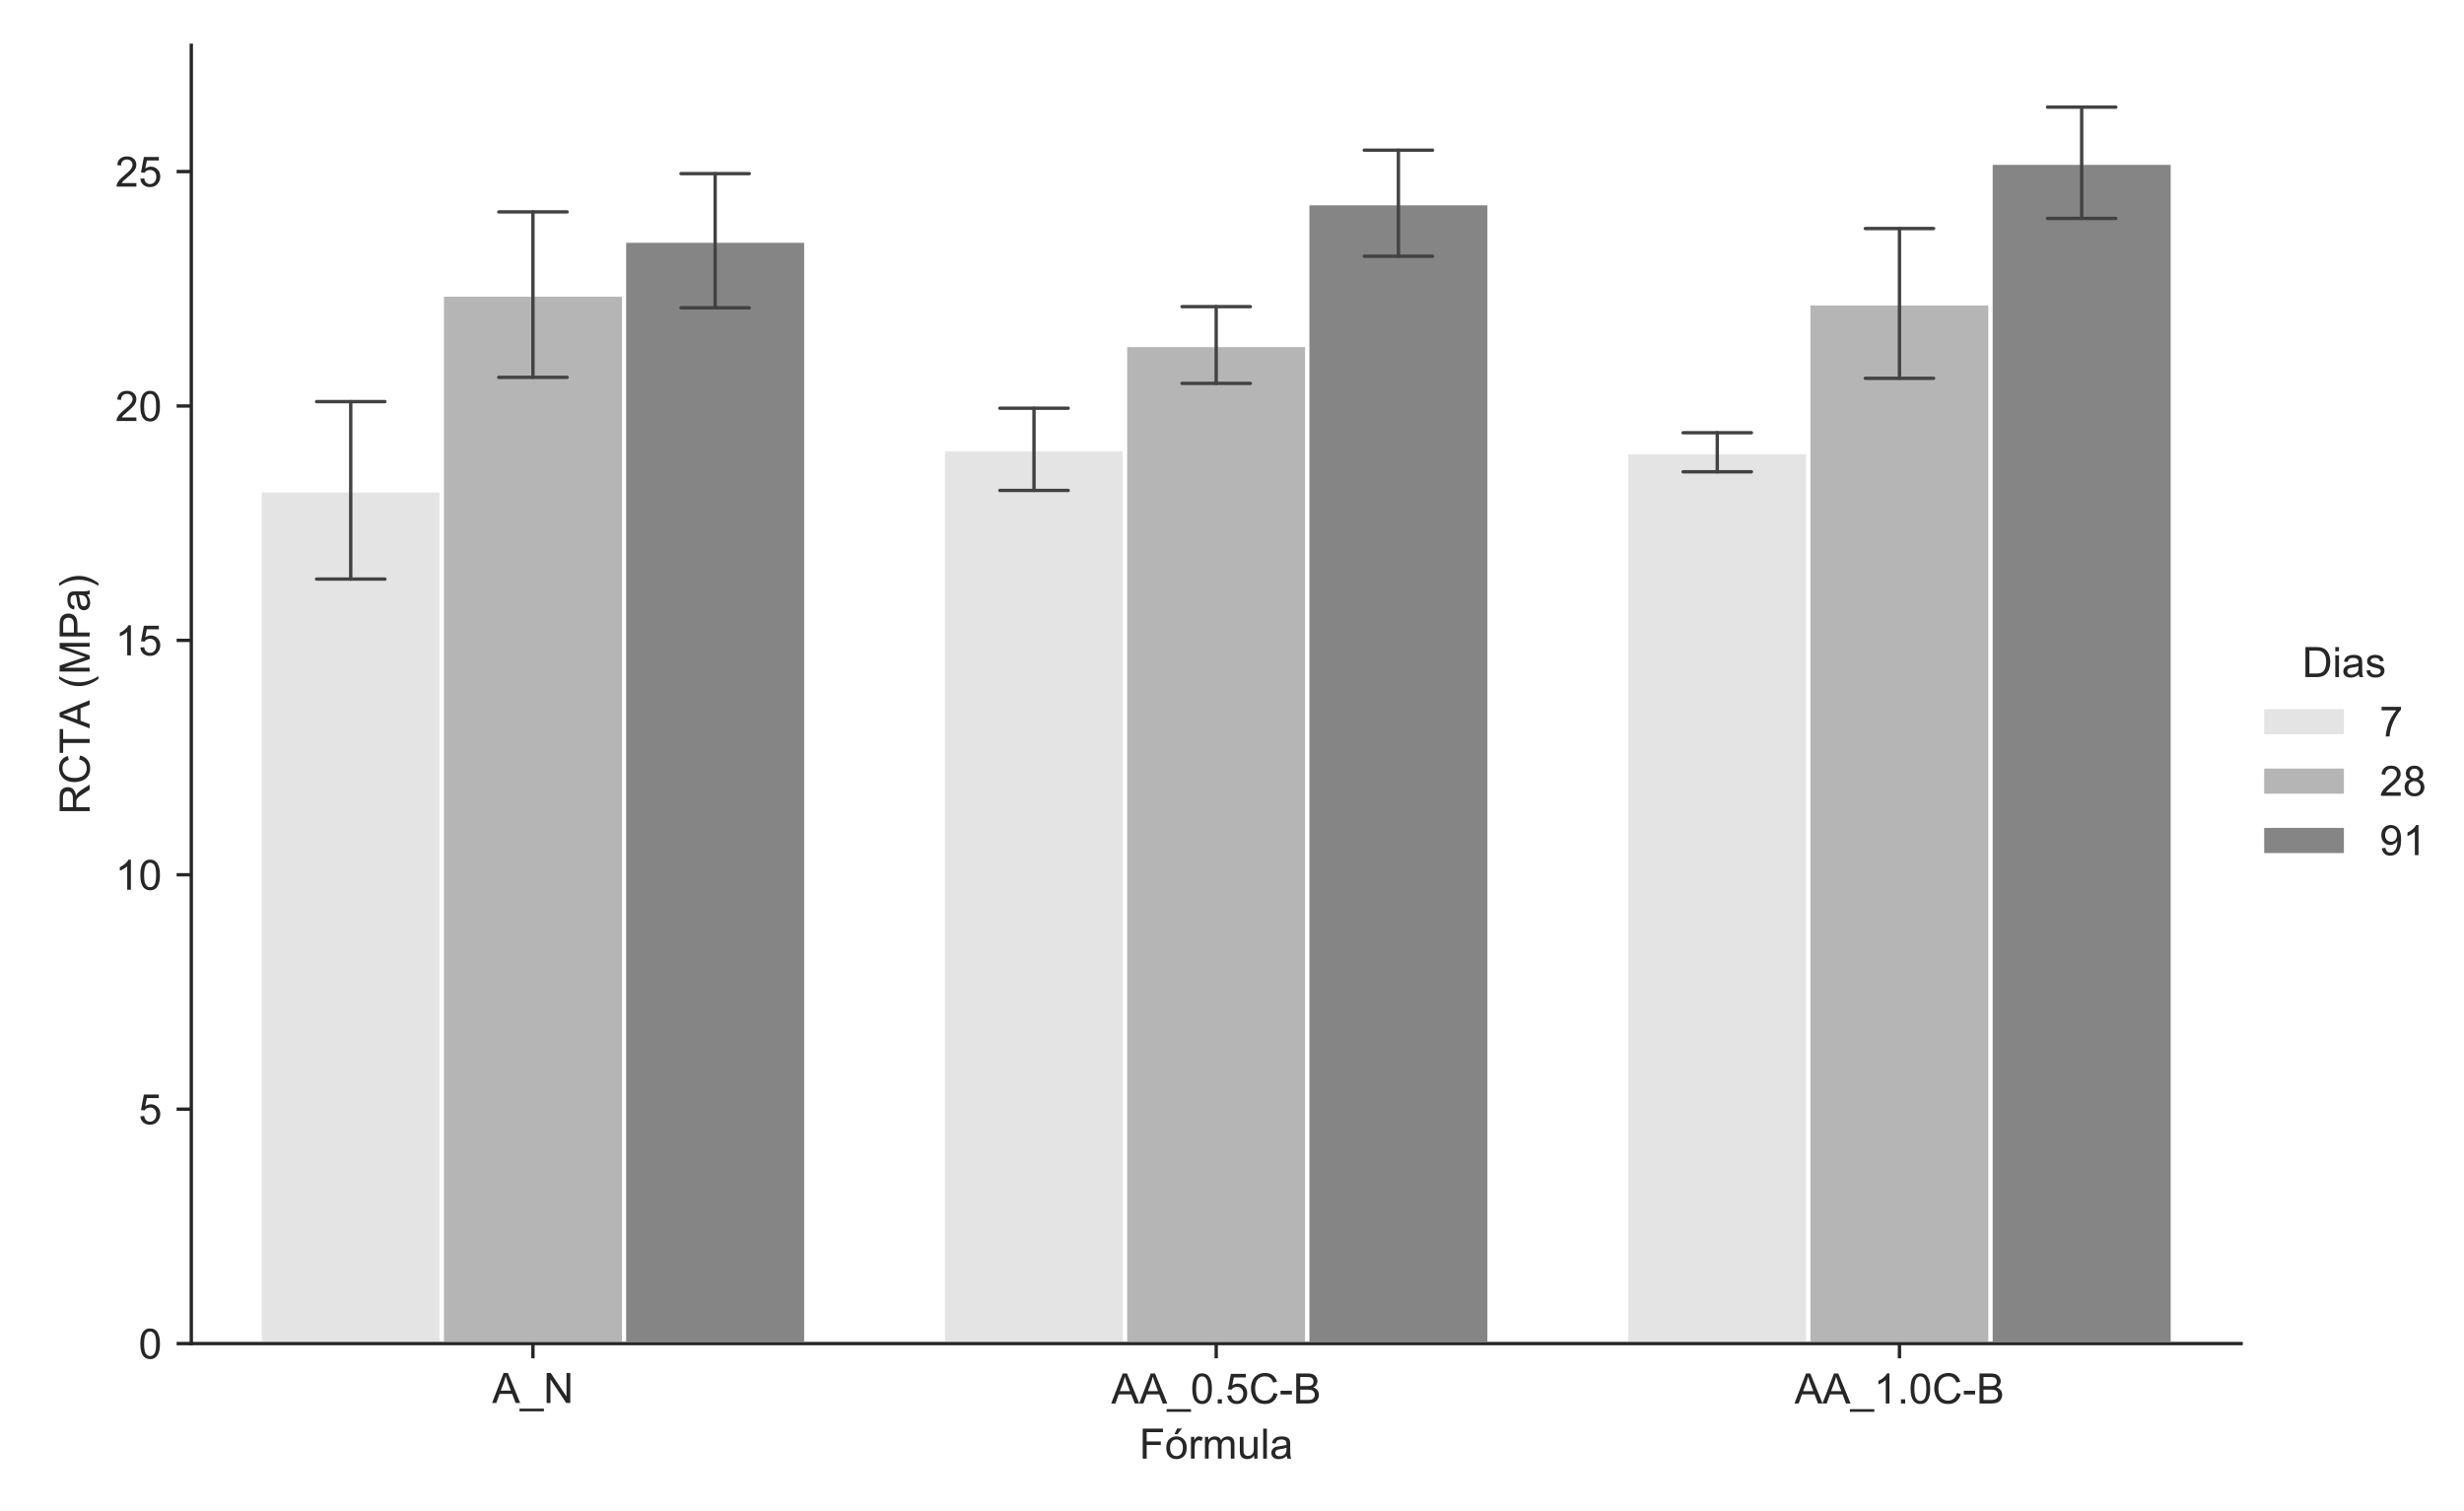
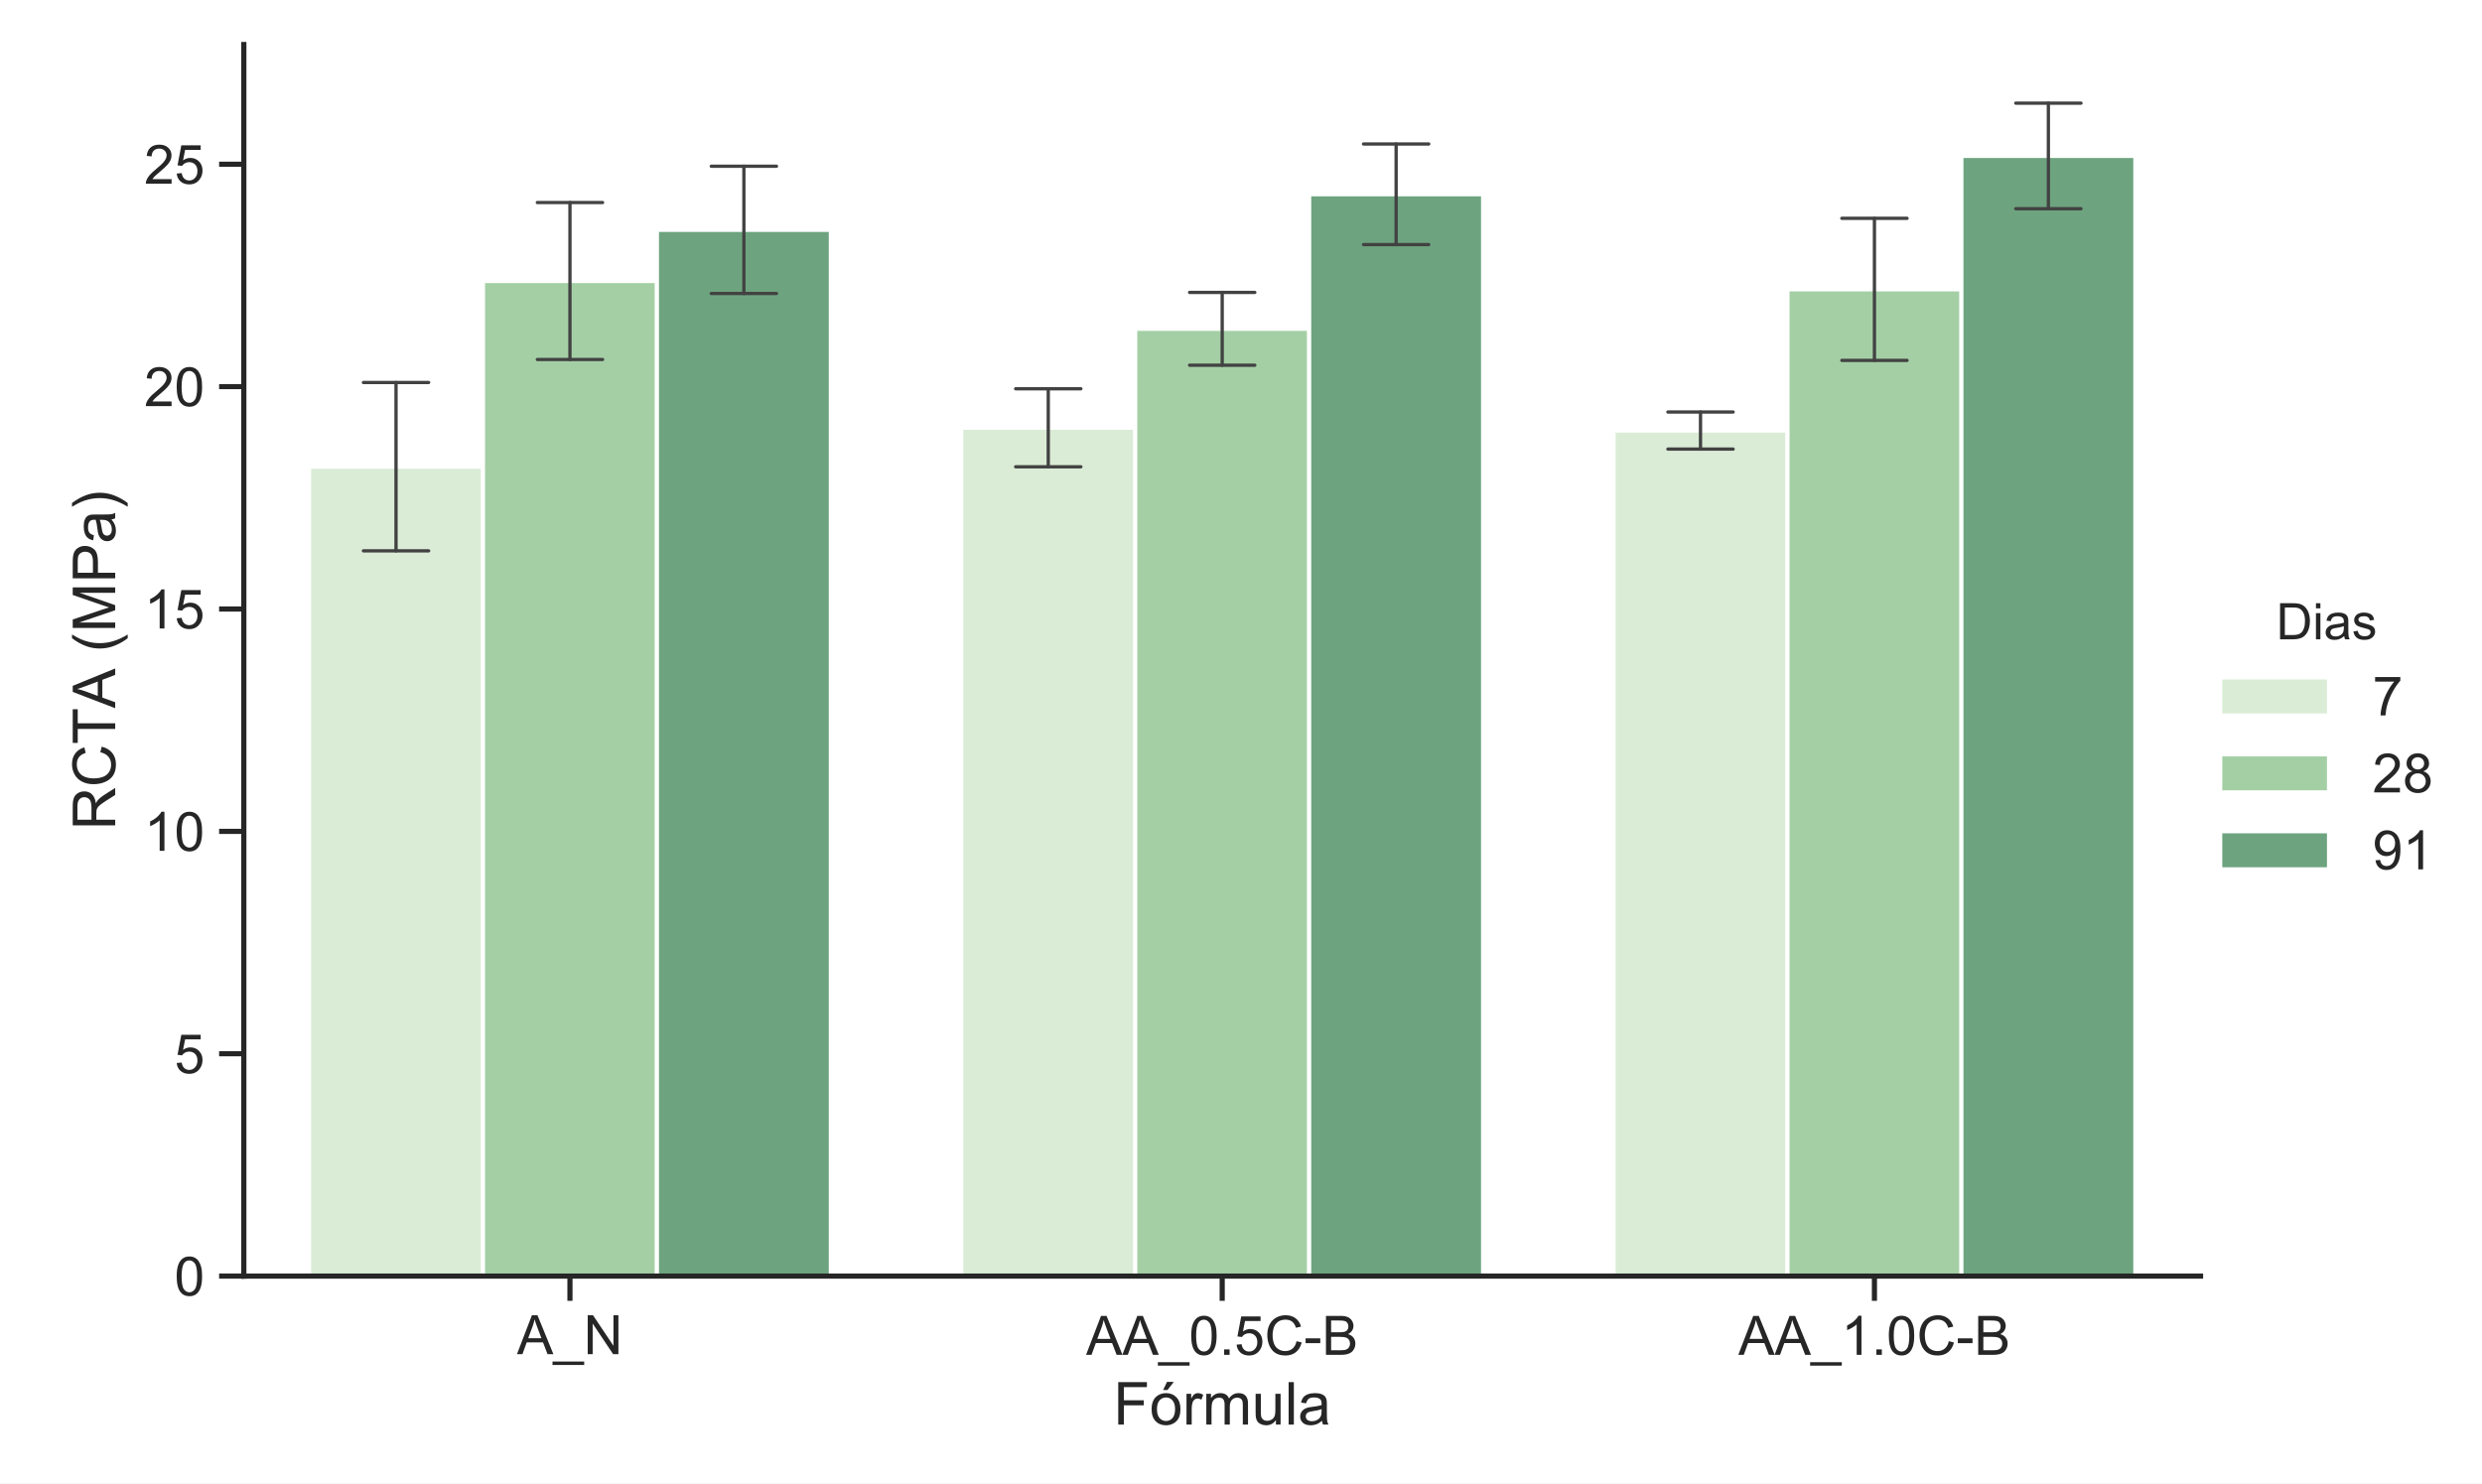
- <svg xmlns="http://www.w3.org/2000/svg" xmlns:xlink="http://www.w3.org/1999/xlink" height="360pt" version="1.1" viewBox="0 0 587.25 360" width="587.25pt">
+ <svg xmlns="http://www.w3.org/2000/svg" xmlns:xlink="http://www.w3.org/1999/xlink" height="360pt" version="1.1" viewBox="0 0 602.27 360" width="602.27pt">
  <defs>
    <style type="text/css">
*{stroke-linecap:butt;stroke-linejoin:round;}
  </style>
  </defs>
  <g id="figure_1">
    <g id="patch_1">
-       <path d="M 0 360  L 587.25 360  L 587.25 0  L 0 0  z " style="fill:#ffffff;" />
+       <path d="M 0 360  L 602.27 360  L 602.27 0  L 0 0  z " style="fill:#ffffff;" />
    </g>
    <g id="axes_1">
      <g id="patch_2">
-         <path d="M 45.593 320.2  L 534.128 320.2  L 534.128 10.8  L 45.593 10.8  z " style="fill:#ffffff;" />
+         <path d="M 59.167 309.7  L 533.977 309.7  L 533.977 10.8  L 59.167 10.8  z " style="fill:#ffffff;" />
      </g>
      <g id="matplotlib.axis_1">
        <g id="xtick_1">
          <g id="line2d_1">
            <defs>
-               <path d="M 0 0  L 0 3.5  " id="ma4db141536" style="stroke:#262626;stroke-width:0.8;" />
-             </defs>
-             <g>
-               <use style="fill:#262626;stroke:#262626;stroke-width:0.8;" x="127.016" xlink:href="#ma4db141536" y="320.2" />
+               <path d="M 0 0  L 0 6  " id="m0a0928c1ef" style="stroke:#262626;stroke-width:1.25;" />
+             </defs>
+             <g>
+               <use style="fill:#262626;stroke:#262626;stroke-width:1.25;" x="138.302" xlink:href="#m0a0928c1ef" y="309.7" />
            </g>
          </g>
          <g id="text_1">
            <defs>
              <path d="M -0.141 0  L 27.344 71.578  L 37.547 71.578  L 66.844 0  L 56.062 0  L 47.703 21.688  L 17.781 21.688  L 9.906 0  z M 20.516 29.391  L 44.781 29.391  L 37.312 49.219  Q 33.891 58.25 32.234 64.062  Q 30.859 57.172 28.375 50.391  z " id="ArialMT-65" />
              <path d="M -1.516 -19.875  L -1.516 -13.531  L 56.734 -13.531  L 56.734 -19.875  z " id="ArialMT-95" />
              <path d="M 7.625 0  L 7.625 71.578  L 17.328 71.578  L 54.938 15.375  L 54.938 71.578  L 64.016 71.578  L 64.016 0  L 54.297 0  L 16.703 56.25  L 16.703 0  z " id="ArialMT-78" />
            </defs>
-             <g style="fill:#262626;" transform="translate(117.2892 334.3578)scale(0.1 -0.1)">
+             <g style="fill:#262626;" transform="translate(125.4634 328.6483)scale(0.132 -0.132)">
              <use xlink:href="#ArialMT-65" />
              <use x="66.699" xlink:href="#ArialMT-95" />
              <use x="122.314" xlink:href="#ArialMT-78" />
            </g>
          </g>
        </g>
        <g id="xtick_2">
          <g id="line2d_2">
            <g>
-               <use style="fill:#262626;stroke:#262626;stroke-width:0.8;" x="289.86" xlink:href="#ma4db141536" y="320.2" />
+               <use style="fill:#262626;stroke:#262626;stroke-width:1.25;" x="296.572" xlink:href="#m0a0928c1ef" y="309.7" />
            </g>
          </g>
          <g id="text_2">
            <defs>
              <path d="M 4.156 35.297  Q 4.156 48 6.766 55.734  Q 9.375 63.484 14.516 67.672  Q 19.672 71.875 27.484 71.875  Q 33.25 71.875 37.594 69.547  Q 41.938 67.234 44.766 62.859  Q 47.609 58.5 49.219 52.219  Q 50.828 45.953 50.828 35.297  Q 50.828 22.703 48.234 14.969  Q 45.656 7.234 40.5 3  Q 35.359 -1.219 27.484 -1.219  Q 17.141 -1.219 11.234 6.203  Q 4.156 15.141 4.156 35.297  z M 13.188 35.297  Q 13.188 17.672 17.312 11.828  Q 21.438 6 27.484 6  Q 33.547 6 37.672 11.859  Q 41.797 17.719 41.797 35.297  Q 41.797 52.984 37.672 58.781  Q 33.547 64.594 27.391 64.594  Q 21.344 64.594 17.719 59.469  Q 13.188 52.938 13.188 35.297  z " id="ArialMT-48" />
              <path d="M 9.078 0  L 9.078 10.016  L 19.094 10.016  L 19.094 0  z " id="ArialMT-46" />
              <path d="M 4.156 18.75  L 13.375 19.531  Q 14.406 12.797 18.141 9.391  Q 21.875 6 27.156 6  Q 33.5 6 37.891 10.781  Q 42.281 15.578 42.281 23.484  Q 42.281 31 38.062 35.344  Q 33.844 39.703 27 39.703  Q 22.75 39.703 19.328 37.766  Q 15.922 35.844 13.969 32.766  L 5.719 33.844  L 12.641 70.609  L 48.25 70.609  L 48.25 62.203  L 19.672 62.203  L 15.828 42.969  Q 22.266 47.469 29.344 47.469  Q 38.719 47.469 45.156 40.969  Q 51.609 34.469 51.609 24.266  Q 51.609 14.547 45.953 7.469  Q 39.062 -1.219 27.156 -1.219  Q 17.391 -1.219 11.203 4.25  Q 5.031 9.719 4.156 18.75  z " id="ArialMT-53" />
              <path d="M 58.797 25.094  L 68.266 22.703  Q 65.281 11.031 57.547 4.906  Q 49.812 -1.219 38.625 -1.219  Q 27.047 -1.219 19.797 3.484  Q 12.547 8.203 8.766 17.141  Q 4.984 26.078 4.984 36.328  Q 4.984 47.516 9.25 55.828  Q 13.531 64.156 21.406 68.469  Q 29.297 72.797 38.766 72.797  Q 49.516 72.797 56.828 67.328  Q 64.156 61.859 67.047 51.953  L 57.719 49.75  Q 55.219 57.562 50.484 61.125  Q 45.75 64.703 38.578 64.703  Q 30.328 64.703 24.781 60.734  Q 19.234 56.781 16.984 50.109  Q 14.75 43.453 14.75 36.375  Q 14.75 27.25 17.406 20.438  Q 20.062 13.625 25.672 10.25  Q 31.297 6.891 37.844 6.891  Q 45.797 6.891 51.312 11.469  Q 56.844 16.062 58.797 25.094  z " id="ArialMT-67" />
              <path d="M 3.172 21.484  L 3.172 30.328  L 30.172 30.328  L 30.172 21.484  z " id="ArialMT-45" />
              <path d="M 7.328 0  L 7.328 71.578  L 34.188 71.578  Q 42.391 71.578 47.344 69.406  Q 52.297 67.234 55.094 62.719  Q 57.906 58.203 57.906 53.266  Q 57.906 48.688 55.422 44.625  Q 52.938 40.578 47.906 38.094  Q 54.391 36.188 57.875 31.594  Q 61.375 27 61.375 20.75  Q 61.375 15.719 59.25 11.391  Q 57.125 7.078 54 4.734  Q 50.875 2.391 46.156 1.188  Q 41.453 0 34.625 0  z M 16.797 41.5  L 32.281 41.5  Q 38.578 41.5 41.312 42.328  Q 44.922 43.406 46.75 45.891  Q 48.578 48.391 48.578 52.156  Q 48.578 55.719 46.875 58.422  Q 45.172 61.141 41.984 62.141  Q 38.812 63.141 31.109 63.141  L 16.797 63.141  z M 16.797 8.453  L 34.625 8.453  Q 39.203 8.453 41.062 8.797  Q 44.344 9.375 46.531 10.734  Q 48.734 12.109 50.141 14.719  Q 51.562 17.328 51.562 20.75  Q 51.562 24.75 49.516 27.703  Q 47.469 30.672 43.828 31.859  Q 40.188 33.062 33.344 33.062  L 16.797 33.062  z " id="ArialMT-66" />
            </defs>
-             <g style="fill:#262626;" transform="translate(264.8487 334.4797)scale(0.1 -0.1)">
+             <g style="fill:#262626;" transform="translate(263.5569 328.8092)scale(0.132 -0.132)">
              <use xlink:href="#ArialMT-65" />
              <use x="66.699" xlink:href="#ArialMT-65" />
              <use x="133.398" xlink:href="#ArialMT-95" />
              <use x="189.014" xlink:href="#ArialMT-48" />
              <use x="244.629" xlink:href="#ArialMT-46" />
              <use x="272.412" xlink:href="#ArialMT-53" />
              <use x="328.027" xlink:href="#ArialMT-67" />
              <use x="400.244" xlink:href="#ArialMT-45" />
              <use x="433.545" xlink:href="#ArialMT-66" />
            </g>
          </g>
        </g>
        <g id="xtick_3">
          <g id="line2d_3">
            <g>
-               <use style="fill:#262626;stroke:#262626;stroke-width:0.8;" x="452.705" xlink:href="#ma4db141536" y="320.2" />
+               <use style="fill:#262626;stroke:#262626;stroke-width:1.25;" x="454.842" xlink:href="#m0a0928c1ef" y="309.7" />
            </g>
          </g>
          <g id="text_3">
            <defs>
              <path d="M 37.25 0  L 28.469 0  L 28.469 56  Q 25.297 52.984 20.141 49.953  Q 14.984 46.922 10.891 45.406  L 10.891 53.906  Q 18.266 57.375 23.781 62.297  Q 29.297 67.234 31.594 71.875  L 37.25 71.875  z " id="ArialMT-49" />
            </defs>
-             <g style="fill:#262626;" transform="translate(427.6934 334.4797)scale(0.1 -0.1)">
+             <g style="fill:#262626;" transform="translate(421.8269 328.8092)scale(0.132 -0.132)">
              <use xlink:href="#ArialMT-65" />
              <use x="66.699" xlink:href="#ArialMT-65" />
              <use x="133.398" xlink:href="#ArialMT-95" />
              <use x="189.014" xlink:href="#ArialMT-49" />
              <use x="244.629" xlink:href="#ArialMT-46" />
              <use x="272.412" xlink:href="#ArialMT-48" />
              <use x="328.027" xlink:href="#ArialMT-67" />
              <use x="400.244" xlink:href="#ArialMT-45" />
              <use x="433.545" xlink:href="#ArialMT-66" />
            </g>
          </g>
        </g>
        <g id="text_4">
          <defs>
            <path d="M 8.203 0  L 8.203 71.578  L 56.5 71.578  L 56.5 63.141  L 17.672 63.141  L 17.672 40.969  L 51.266 40.969  L 51.266 32.516  L 17.672 32.516  L 17.672 0  z " id="ArialMT-70" />
            <path d="M 3.328 25.922  Q 3.328 40.328 11.328 47.266  Q 18.016 53.031 27.641 53.031  Q 38.328 53.031 45.109 46.016  Q 51.906 39.016 51.906 26.656  Q 51.906 16.656 48.906 10.906  Q 45.906 5.172 40.156 2  Q 34.422 -1.172 27.641 -1.172  Q 16.75 -1.172 10.031 5.812  Q 3.328 12.797 3.328 25.922  z M 12.359 25.922  Q 12.359 15.969 16.703 11.016  Q 21.047 6.062 27.641 6.062  Q 34.188 6.062 38.531 11.031  Q 42.875 16.016 42.875 26.219  Q 42.875 35.844 38.5 40.797  Q 34.125 45.75 27.641 45.75  Q 21.047 45.75 16.703 40.812  Q 12.359 35.891 12.359 25.922  z M 22.75 58.297  L 29.25 71.969  L 40.766 71.969  L 30.031 58.297  z " id="ArialMT-243" />
            <path d="M 6.5 0  L 6.5 51.859  L 14.406 51.859  L 14.406 44  Q 17.438 49.516 20 51.266  Q 22.562 53.031 25.641 53.031  Q 30.078 53.031 34.672 50.203  L 31.641 42.047  Q 28.422 43.953 25.203 43.953  Q 22.312 43.953 20.016 42.219  Q 17.719 40.484 16.75 37.406  Q 15.281 32.719 15.281 27.156  L 15.281 0  z " id="ArialMT-114" />
            <path d="M 6.594 0  L 6.594 51.859  L 14.453 51.859  L 14.453 44.578  Q 16.891 48.391 20.938 50.703  Q 25 53.031 30.172 53.031  Q 35.938 53.031 39.625 50.641  Q 43.312 48.25 44.828 43.953  Q 50.984 53.031 60.844 53.031  Q 68.562 53.031 72.703 48.75  Q 76.859 44.484 76.859 35.594  L 76.859 0  L 68.109 0  L 68.109 32.672  Q 68.109 37.938 67.25 40.25  Q 66.406 42.578 64.156 43.984  Q 61.922 45.406 58.891 45.406  Q 53.422 45.406 49.797 41.766  Q 46.188 38.141 46.188 30.125  L 46.188 0  L 37.406 0  L 37.406 33.688  Q 37.406 39.547 35.25 42.469  Q 33.109 45.406 28.219 45.406  Q 24.516 45.406 21.359 43.453  Q 18.219 41.5 16.797 37.734  Q 15.375 33.984 15.375 26.906  L 15.375 0  z " id="ArialMT-109" />
            <path d="M 40.578 0  L 40.578 7.625  Q 34.516 -1.172 24.125 -1.172  Q 19.531 -1.172 15.547 0.578  Q 11.578 2.344 9.641 5  Q 7.719 7.672 6.938 11.531  Q 6.391 14.109 6.391 19.734  L 6.391 51.859  L 15.188 51.859  L 15.188 23.094  Q 15.188 16.219 15.719 13.812  Q 16.547 10.359 19.234 8.375  Q 21.922 6.391 25.875 6.391  Q 29.828 6.391 33.297 8.422  Q 36.766 10.453 38.203 13.938  Q 39.656 17.438 39.656 24.078  L 39.656 51.859  L 48.438 51.859  L 48.438 0  z " id="ArialMT-117" />
            <path d="M 6.391 0  L 6.391 71.578  L 15.188 71.578  L 15.188 0  z " id="ArialMT-108" />
            <path d="M 40.438 6.391  Q 35.547 2.25 31.031 0.531  Q 26.516 -1.172 21.344 -1.172  Q 12.797 -1.172 8.203 3  Q 3.609 7.172 3.609 13.672  Q 3.609 17.484 5.344 20.625  Q 7.078 23.781 9.891 25.688  Q 12.703 27.594 16.219 28.562  Q 18.797 29.25 24.031 29.891  Q 34.672 31.156 39.703 32.906  Q 39.75 34.719 39.75 35.203  Q 39.75 40.578 37.25 42.781  Q 33.891 45.75 27.25 45.75  Q 21.047 45.75 18.094 43.578  Q 15.141 41.406 13.719 35.891  L 5.125 37.062  Q 6.297 42.578 8.984 45.969  Q 11.672 49.359 16.75 51.188  Q 21.828 53.031 28.516 53.031  Q 35.156 53.031 39.297 51.469  Q 43.453 49.906 45.406 47.531  Q 47.359 45.172 48.141 41.547  Q 48.578 39.312 48.578 33.453  L 48.578 21.734  Q 48.578 9.469 49.141 6.219  Q 49.703 2.984 51.375 0  L 42.188 0  Q 40.828 2.734 40.438 6.391  z M 39.703 26.031  Q 34.906 24.078 25.344 22.703  Q 19.922 21.922 17.672 20.938  Q 15.438 19.969 14.203 18.094  Q 12.984 16.219 12.984 13.922  Q 12.984 10.406 15.641 8.062  Q 18.312 5.719 23.438 5.719  Q 28.516 5.719 32.469 7.938  Q 36.422 10.156 38.281 14.016  Q 39.703 17 39.703 22.797  z " id="ArialMT-97" />
          </defs>
-           <g style="fill:#262626;" transform="translate(271.5245 347.625)scale(0.1 -0.1)">
+           <g style="fill:#262626;" transform="translate(270.1686 345.7399)scale(0.144 -0.144)">
            <use xlink:href="#ArialMT-70" />
            <use x="61.084" xlink:href="#ArialMT-243" />
            <use x="116.699" xlink:href="#ArialMT-114" />
            <use x="150" xlink:href="#ArialMT-109" />
            <use x="233.301" xlink:href="#ArialMT-117" />
            <use x="288.916" xlink:href="#ArialMT-108" />
            <use x="311.133" xlink:href="#ArialMT-97" />
          </g>
        </g>
      </g>
      <g id="matplotlib.axis_2">
        <g id="ytick_1">
          <g id="line2d_4">
            <defs>
-               <path d="M 0 0  L -3.5 0  " id="mb1fc0f24cc" style="stroke:#262626;stroke-width:0.8;" />
-             </defs>
-             <g>
-               <use style="fill:#262626;stroke:#262626;stroke-width:0.8;" x="45.593" xlink:href="#mb1fc0f24cc" y="320.2" />
+               <path d="M 0 0  L -6 0  " id="m1de4640dd7" style="stroke:#262626;stroke-width:1.25;" />
+             </defs>
+             <g>
+               <use style="fill:#262626;stroke:#262626;stroke-width:1.25;" x="59.167" xlink:href="#m1de4640dd7" y="309.7" />
            </g>
          </g>
          <g id="text_5">
-             <g style="fill:#262626;" transform="translate(33.0325 323.7789)scale(0.1 -0.1)">
+             <g style="fill:#262626;" transform="translate(42.32701 314.4242)scale(0.132 -0.132)">
              <use xlink:href="#ArialMT-48" />
            </g>
          </g>
        </g>
        <g id="ytick_2">
          <g id="line2d_5">
            <g>
-               <use style="fill:#262626;stroke:#262626;stroke-width:0.8;" x="45.593" xlink:href="#mb1fc0f24cc" y="264.338" />
+               <use style="fill:#262626;stroke:#262626;stroke-width:1.25;" x="59.167" xlink:href="#m1de4640dd7" y="255.733" />
            </g>
          </g>
          <g id="text_6">
-             <g style="fill:#262626;" transform="translate(33.0325 267.9165)scale(0.1 -0.1)">
+             <g style="fill:#262626;" transform="translate(42.32701 260.4576)scale(0.132 -0.132)">
              <use xlink:href="#ArialMT-53" />
            </g>
          </g>
        </g>
        <g id="ytick_3">
          <g id="line2d_6">
            <g>
-               <use style="fill:#262626;stroke:#262626;stroke-width:0.8;" x="45.593" xlink:href="#mb1fc0f24cc" y="208.475" />
+               <use style="fill:#262626;stroke:#262626;stroke-width:1.25;" x="59.167" xlink:href="#m1de4640dd7" y="201.767" />
            </g>
          </g>
          <g id="text_7">
-             <g style="fill:#262626;" transform="translate(27.47156 212.0542)scale(0.1 -0.1)">
+             <g style="fill:#262626;" transform="translate(34.98658 206.491)scale(0.132 -0.132)">
              <use xlink:href="#ArialMT-49" />
              <use x="55.615" xlink:href="#ArialMT-48" />
            </g>
          </g>
        </g>
        <g id="ytick_4">
          <g id="line2d_7">
            <g>
-               <use style="fill:#262626;stroke:#262626;stroke-width:0.8;" x="45.593" xlink:href="#mb1fc0f24cc" y="152.613" />
+               <use style="fill:#262626;stroke:#262626;stroke-width:1.25;" x="59.167" xlink:href="#m1de4640dd7" y="147.8" />
            </g>
          </g>
          <g id="text_8">
-             <g style="fill:#262626;" transform="translate(27.47156 156.1918)scale(0.1 -0.1)">
+             <g style="fill:#262626;" transform="translate(34.98658 152.5244)scale(0.132 -0.132)">
              <use xlink:href="#ArialMT-49" />
              <use x="55.615" xlink:href="#ArialMT-53" />
            </g>
          </g>
        </g>
        <g id="ytick_5">
          <g id="line2d_8">
            <g>
-               <use style="fill:#262626;stroke:#262626;stroke-width:0.8;" x="45.593" xlink:href="#mb1fc0f24cc" y="96.751" />
+               <use style="fill:#262626;stroke:#262626;stroke-width:1.25;" x="59.167" xlink:href="#m1de4640dd7" y="93.834" />
            </g>
          </g>
          <g id="text_9">
            <defs>
              <path d="M 50.344 8.453  L 50.344 0  L 3.031 0  Q 2.938 3.172 4.047 6.109  Q 5.859 10.938 9.828 15.625  Q 13.812 20.312 21.344 26.469  Q 33.016 36.031 37.109 41.625  Q 41.219 47.219 41.219 52.203  Q 41.219 57.422 37.469 61  Q 33.734 64.594 27.734 64.594  Q 21.391 64.594 17.578 60.781  Q 13.766 56.984 13.719 50.25  L 4.688 51.172  Q 5.609 61.281 11.656 66.578  Q 17.719 71.875 27.938 71.875  Q 38.234 71.875 44.234 66.156  Q 50.25 60.453 50.25 52  Q 50.25 47.703 48.484 43.547  Q 46.734 39.406 42.656 34.812  Q 38.578 30.219 29.109 22.219  Q 21.188 15.578 18.938 13.203  Q 16.703 10.844 15.234 8.453  z " id="ArialMT-50" />
            </defs>
-             <g style="fill:#262626;" transform="translate(27.47156 100.3294)scale(0.1 -0.1)">
+             <g style="fill:#262626;" transform="translate(34.98658 98.55779)scale(0.132 -0.132)">
              <use xlink:href="#ArialMT-50" />
              <use x="55.615" xlink:href="#ArialMT-48" />
            </g>
          </g>
        </g>
        <g id="ytick_6">
          <g id="line2d_9">
            <g>
-               <use style="fill:#262626;stroke:#262626;stroke-width:0.8;" x="45.593" xlink:href="#mb1fc0f24cc" y="40.888" />
+               <use style="fill:#262626;stroke:#262626;stroke-width:1.25;" x="59.167" xlink:href="#m1de4640dd7" y="39.867" />
            </g>
          </g>
          <g id="text_10">
-             <g style="fill:#262626;" transform="translate(27.47156 44.46704)scale(0.1 -0.1)">
+             <g style="fill:#262626;" transform="translate(34.98658 44.5912)scale(0.132 -0.132)">
              <use xlink:href="#ArialMT-50" />
              <use x="55.615" xlink:href="#ArialMT-53" />
            </g>
          </g>
        </g>
        <g id="text_11">
          <defs>
            <path d="M 7.859 0  L 7.859 71.578  L 39.594 71.578  Q 49.172 71.578 54.141 69.641  Q 59.125 67.719 62.109 62.828  Q 65.094 57.953 65.094 52.047  Q 65.094 44.438 60.156 39.203  Q 55.219 33.984 44.922 32.562  Q 48.688 30.766 50.641 29  Q 54.781 25.203 58.5 19.484  L 70.953 0  L 59.031 0  L 49.562 14.891  Q 45.406 21.344 42.719 24.75  Q 40.047 28.172 37.922 29.531  Q 35.797 30.906 33.594 31.453  Q 31.984 31.781 28.328 31.781  L 17.328 31.781  L 17.328 0  z M 17.328 39.984  L 37.703 39.984  Q 44.188 39.984 47.844 41.328  Q 51.516 42.672 53.422 45.625  Q 55.328 48.578 55.328 52.047  Q 55.328 57.125 51.641 60.391  Q 47.953 63.672 39.984 63.672  L 17.328 63.672  z " id="ArialMT-82" />
            <path d="M 25.922 0  L 25.922 63.141  L 2.344 63.141  L 2.344 71.578  L 59.078 71.578  L 59.078 63.141  L 35.406 63.141  L 35.406 0  z " id="ArialMT-84" />
            <path id="ArialMT-32" />
            <path d="M 23.391 -21.047  Q 16.109 -11.859 11.078 0.438  Q 6.062 12.75 6.062 25.922  Q 6.062 37.547 9.812 48.188  Q 14.203 60.547 23.391 72.797  L 29.688 72.797  Q 23.781 62.641 21.875 58.297  Q 18.891 51.562 17.188 44.234  Q 15.094 35.109 15.094 25.875  Q 15.094 2.391 29.688 -21.047  z " id="ArialMT-40" />
            <path d="M 7.422 0  L 7.422 71.578  L 21.688 71.578  L 38.625 20.906  Q 40.969 13.812 42.047 10.297  Q 43.266 14.203 45.844 21.781  L 62.984 71.578  L 75.734 71.578  L 75.734 0  L 66.609 0  L 66.609 59.906  L 45.797 0  L 37.25 0  L 16.547 60.938  L 16.547 0  z " id="ArialMT-77" />
            <path d="M 7.719 0  L 7.719 71.578  L 34.719 71.578  Q 41.844 71.578 45.609 70.906  Q 50.875 70.016 54.438 67.547  Q 58.016 65.094 60.188 60.641  Q 62.359 56.203 62.359 50.875  Q 62.359 41.75 56.547 35.422  Q 50.734 29.109 35.547 29.109  L 17.188 29.109  L 17.188 0  z M 17.188 37.547  L 35.688 37.547  Q 44.875 37.547 48.734 40.969  Q 52.594 44.391 52.594 50.594  Q 52.594 55.078 50.312 58.266  Q 48.047 61.469 44.344 62.5  Q 41.938 63.141 35.5 63.141  L 17.188 63.141  z " id="ArialMT-80" />
            <path d="M 12.359 -21.047  L 6.062 -21.047  Q 20.656 2.391 20.656 25.875  Q 20.656 35.062 18.562 44.094  Q 16.891 51.422 13.922 58.156  Q 12.016 62.547 6.062 72.797  L 12.359 72.797  Q 21.531 60.547 25.922 48.188  Q 29.688 37.547 29.688 25.922  Q 29.688 12.75 24.625 0.438  Q 19.578 -11.859 12.359 -21.047  z " id="ArialMT-41" />
          </defs>
-           <g style="fill:#262626;" transform="translate(21.36688 194.1008)rotate(-90)scale(0.1 -0.1)">
+           <g style="fill:#262626;" transform="translate(27.95583 201.4351)rotate(-90)scale(0.144 -0.144)">
            <use xlink:href="#ArialMT-82" />
            <use x="72.217" xlink:href="#ArialMT-67" />
            <use x="144.434" xlink:href="#ArialMT-84" />
            <use x="205.408" xlink:href="#ArialMT-65" />
            <use x="272.029" xlink:href="#ArialMT-32" />
            <use x="299.812" xlink:href="#ArialMT-40" />
            <use x="333.113" xlink:href="#ArialMT-77" />
            <use x="416.414" xlink:href="#ArialMT-80" />
            <use x="483.113" xlink:href="#ArialMT-97" />
            <use x="538.729" xlink:href="#ArialMT-41" />
          </g>
        </g>
      </g>
      <g id="patch_3">
-         <path clip-path="url(#p8cfc4db1c9)" d="M 61.878 320.2  L 105.303 320.2  L 105.303 116.861  L 61.878 116.861  z " style="fill:#d9d9d9;opacity:0.7;stroke:#ffffff;stroke-linejoin:miter;" />
+         <path clip-path="url(#p64aff3a8a1)" d="M 74.994 309.7  L 117.2 309.7  L 117.2 113.262  L 74.994 113.262  z " style="fill:#cae4c5;opacity:0.7;stroke:#ffffff;stroke-linejoin:miter;" />
      </g>
      <g id="patch_4">
-         <path clip-path="url(#p8cfc4db1c9)" d="M 224.723 320.2  L 268.148 320.2  L 268.148 107.085  L 224.723 107.085  z " style="fill:#d9d9d9;opacity:0.7;stroke:#ffffff;stroke-linejoin:miter;" />
+         <path clip-path="url(#p64aff3a8a1)" d="M 233.264 309.7  L 275.47 309.7  L 275.47 103.817  L 233.264 103.817  z " style="fill:#cae4c5;opacity:0.7;stroke:#ffffff;stroke-linejoin:miter;" />
      </g>
      <g id="patch_5">
-         <path clip-path="url(#p8cfc4db1c9)" d="M 387.567 320.2  L 430.993 320.2  L 430.993 107.783  L 387.567 107.783  z " style="fill:#d9d9d9;opacity:0.7;stroke:#ffffff;stroke-linejoin:miter;" />
+         <path clip-path="url(#p64aff3a8a1)" d="M 391.534 309.7  L 433.74 309.7  L 433.74 104.492  L 391.534 104.492  z " style="fill:#cae4c5;opacity:0.7;stroke:#ffffff;stroke-linejoin:miter;" />
      </g>
      <g id="patch_6">
-         <path clip-path="url(#p8cfc4db1c9)" d="M 105.303 320.2  L 148.728 320.2  L 148.728 70.216  L 105.303 70.216  z " style="fill:#959595;opacity:0.7;stroke:#ffffff;stroke-linejoin:miter;" />
+         <path clip-path="url(#p64aff3a8a1)" d="M 117.2 309.7  L 159.405 309.7  L 159.405 68.2  L 117.2 68.2  z " style="fill:#7dba7f;opacity:0.7;stroke:#ffffff;stroke-linejoin:miter;" />
      </g>
      <g id="patch_7">
-         <path clip-path="url(#p8cfc4db1c9)" d="M 268.148 320.2  L 311.573 320.2  L 311.573 82.226  L 268.148 82.226  z " style="fill:#959595;opacity:0.7;stroke:#ffffff;stroke-linejoin:miter;" />
+         <path clip-path="url(#p64aff3a8a1)" d="M 275.47 309.7  L 317.675 309.7  L 317.675 79.802  L 275.47 79.802  z " style="fill:#7dba7f;opacity:0.7;stroke:#ffffff;stroke-linejoin:miter;" />
      </g>
      <g id="patch_8">
-         <path clip-path="url(#p8cfc4db1c9)" d="M 430.993 320.2  L 474.418 320.2  L 474.418 72.311  L 430.993 72.311  z " style="fill:#959595;opacity:0.7;stroke:#ffffff;stroke-linejoin:miter;" />
+         <path clip-path="url(#p64aff3a8a1)" d="M 433.74 309.7  L 475.945 309.7  L 475.945 70.223  L 433.74 70.223  z " style="fill:#7dba7f;opacity:0.7;stroke:#ffffff;stroke-linejoin:miter;" />
      </g>
      <g id="patch_9">
-         <path clip-path="url(#p8cfc4db1c9)" d="M 148.728 320.2  L 192.154 320.2  L 192.154 57.368  L 148.728 57.368  z " style="fill:#515151;opacity:0.7;stroke:#ffffff;stroke-linejoin:miter;" />
+         <path clip-path="url(#p64aff3a8a1)" d="M 159.405 309.7  L 201.61 309.7  L 201.61 55.787  L 159.405 55.787  z " style="fill:#2f7d49;opacity:0.7;stroke:#ffffff;stroke-linejoin:miter;" />
      </g>
      <g id="patch_10">
-         <path clip-path="url(#p8cfc4db1c9)" d="M 311.573 320.2  L 354.998 320.2  L 354.998 48.43  L 311.573 48.43  z " style="fill:#515151;opacity:0.7;stroke:#ffffff;stroke-linejoin:miter;" />
+         <path clip-path="url(#p64aff3a8a1)" d="M 317.675 309.7  L 359.88 309.7  L 359.88 47.153  L 317.675 47.153  z " style="fill:#2f7d49;opacity:0.7;stroke:#ffffff;stroke-linejoin:miter;" />
      </g>
      <g id="patch_11">
-         <path clip-path="url(#p8cfc4db1c9)" d="M 474.418 320.2  L 517.843 320.2  L 517.843 38.793  L 474.418 38.793  z " style="fill:#515151;opacity:0.7;stroke:#ffffff;stroke-linejoin:miter;" />
+         <path clip-path="url(#p64aff3a8a1)" d="M 475.945 309.7  L 518.15 309.7  L 518.15 37.843  L 475.945 37.843  z " style="fill:#2f7d49;opacity:0.7;stroke:#ffffff;stroke-linejoin:miter;" />
      </g>
      <g id="line2d_10">
-         <path clip-path="url(#p8cfc4db1c9)" d="M 83.591 138.008  L 83.591 95.714  " style="fill:none;stroke:#424242;stroke-linecap:round;stroke-width:0.8;" />
+         <path clip-path="url(#p64aff3a8a1)" d="M 96.097 133.691  L 96.097 92.833  " style="fill:none;stroke:#424242;stroke-linecap:round;stroke-width:0.8;" />
      </g>
      <g id="line2d_11">
-         <path clip-path="url(#p8cfc4db1c9)" d="M 75.448 138.008  L 91.733 138.008  " style="fill:none;stroke:#424242;stroke-linecap:round;stroke-width:0.8;" />
+         <path clip-path="url(#p64aff3a8a1)" d="M 88.184 133.691  L 104.011 133.691  " style="fill:none;stroke:#424242;stroke-linecap:round;stroke-width:0.8;" />
      </g>
      <g id="line2d_12">
-         <path clip-path="url(#p8cfc4db1c9)" d="M 75.448 95.714  L 91.733 95.714  " style="fill:none;stroke:#424242;stroke-linecap:round;stroke-width:0.8;" />
+         <path clip-path="url(#p64aff3a8a1)" d="M 88.184 92.833  L 104.011 92.833  " style="fill:none;stroke:#424242;stroke-linecap:round;stroke-width:0.8;" />
      </g>
      <g id="line2d_13">
-         <path clip-path="url(#p8cfc4db1c9)" d="M 246.435 116.885  L 246.435 97.285  " style="fill:none;stroke:#424242;stroke-linecap:round;stroke-width:0.8;" />
+         <path clip-path="url(#p64aff3a8a1)" d="M 254.367 113.285  L 254.367 94.35  " style="fill:none;stroke:#424242;stroke-linecap:round;stroke-width:0.8;" />
      </g>
      <g id="line2d_14">
-         <path clip-path="url(#p8cfc4db1c9)" d="M 238.293 116.885  L 254.577 116.885  " style="fill:none;stroke:#424242;stroke-linecap:round;stroke-width:0.8;" />
+         <path clip-path="url(#p64aff3a8a1)" d="M 246.454 113.285  L 262.281 113.285  " style="fill:none;stroke:#424242;stroke-linecap:round;stroke-width:0.8;" />
      </g>
      <g id="line2d_15">
-         <path clip-path="url(#p8cfc4db1c9)" d="M 238.293 97.285  L 254.577 97.285  " style="fill:none;stroke:#424242;stroke-linecap:round;stroke-width:0.8;" />
+         <path clip-path="url(#p64aff3a8a1)" d="M 246.454 94.35  L 262.281 94.35  " style="fill:none;stroke:#424242;stroke-linecap:round;stroke-width:0.8;" />
      </g>
      <g id="line2d_16">
-         <path clip-path="url(#p8cfc4db1c9)" d="M 409.28 112.438  L 409.28 103.128  " style="fill:none;stroke:#424242;stroke-linecap:round;stroke-width:0.8;" />
+         <path clip-path="url(#p64aff3a8a1)" d="M 412.637 108.989  L 412.637 99.995  " style="fill:none;stroke:#424242;stroke-linecap:round;stroke-width:0.8;" />
      </g>
      <g id="line2d_17">
-         <path clip-path="url(#p8cfc4db1c9)" d="M 401.138 112.438  L 417.422 112.438  " style="fill:none;stroke:#424242;stroke-linecap:round;stroke-width:0.8;" />
+         <path clip-path="url(#p64aff3a8a1)" d="M 404.724 108.989  L 420.551 108.989  " style="fill:none;stroke:#424242;stroke-linecap:round;stroke-width:0.8;" />
      </g>
      <g id="line2d_18">
-         <path clip-path="url(#p8cfc4db1c9)" d="M 401.138 103.128  L 417.422 103.128  " style="fill:none;stroke:#424242;stroke-linecap:round;stroke-width:0.8;" />
+         <path clip-path="url(#p64aff3a8a1)" d="M 404.724 99.995  L 420.551 99.995  " style="fill:none;stroke:#424242;stroke-linecap:round;stroke-width:0.8;" />
      </g>
      <g id="line2d_19">
-         <path clip-path="url(#p8cfc4db1c9)" d="M 127.016 89.933  L 127.016 50.499  " style="fill:none;stroke:#424242;stroke-linecap:round;stroke-width:0.8;" />
+         <path clip-path="url(#p64aff3a8a1)" d="M 138.302 87.247  L 138.302 49.152  " style="fill:none;stroke:#424242;stroke-linecap:round;stroke-width:0.8;" />
      </g>
      <g id="line2d_20">
-         <path clip-path="url(#p8cfc4db1c9)" d="M 118.874 89.933  L 135.158 89.933  " style="fill:none;stroke:#424242;stroke-linecap:round;stroke-width:0.8;" />
+         <path clip-path="url(#p64aff3a8a1)" d="M 130.389 87.247  L 146.216 87.247  " style="fill:none;stroke:#424242;stroke-linecap:round;stroke-width:0.8;" />
      </g>
      <g id="line2d_21">
-         <path clip-path="url(#p8cfc4db1c9)" d="M 118.874 50.499  L 135.158 50.499  " style="fill:none;stroke:#424242;stroke-linecap:round;stroke-width:0.8;" />
+         <path clip-path="url(#p64aff3a8a1)" d="M 130.389 49.152  L 146.216 49.152  " style="fill:none;stroke:#424242;stroke-linecap:round;stroke-width:0.8;" />
      </g>
      <g id="line2d_22">
-         <path clip-path="url(#p8cfc4db1c9)" d="M 289.86 91.371  L 289.86 73.081  " style="fill:none;stroke:#424242;stroke-linecap:round;stroke-width:0.8;" />
+         <path clip-path="url(#p64aff3a8a1)" d="M 296.572 88.637  L 296.572 70.968  " style="fill:none;stroke:#424242;stroke-linecap:round;stroke-width:0.8;" />
      </g>
      <g id="line2d_23">
-         <path clip-path="url(#p8cfc4db1c9)" d="M 281.718 91.371  L 298.003 91.371  " style="fill:none;stroke:#424242;stroke-linecap:round;stroke-width:0.8;" />
+         <path clip-path="url(#p64aff3a8a1)" d="M 288.659 88.637  L 304.486 88.637  " style="fill:none;stroke:#424242;stroke-linecap:round;stroke-width:0.8;" />
      </g>
      <g id="line2d_24">
-         <path clip-path="url(#p8cfc4db1c9)" d="M 281.718 73.081  L 298.003 73.081  " style="fill:none;stroke:#424242;stroke-linecap:round;stroke-width:0.8;" />
+         <path clip-path="url(#p64aff3a8a1)" d="M 288.659 70.968  L 304.486 70.968  " style="fill:none;stroke:#424242;stroke-linecap:round;stroke-width:0.8;" />
      </g>
      <g id="line2d_25">
-         <path clip-path="url(#p8cfc4db1c9)" d="M 452.705 90.156  L 452.705 54.466  " style="fill:none;stroke:#424242;stroke-linecap:round;stroke-width:0.8;" />
+         <path clip-path="url(#p64aff3a8a1)" d="M 454.842 87.462  L 454.842 52.984  " style="fill:none;stroke:#424242;stroke-linecap:round;stroke-width:0.8;" />
      </g>
      <g id="line2d_26">
-         <path clip-path="url(#p8cfc4db1c9)" d="M 444.563 90.156  L 460.847 90.156  " style="fill:none;stroke:#424242;stroke-linecap:round;stroke-width:0.8;" />
+         <path clip-path="url(#p64aff3a8a1)" d="M 446.929 87.462  L 462.756 87.462  " style="fill:none;stroke:#424242;stroke-linecap:round;stroke-width:0.8;" />
      </g>
      <g id="line2d_27">
-         <path clip-path="url(#p8cfc4db1c9)" d="M 444.563 54.466  L 460.847 54.466  " style="fill:none;stroke:#424242;stroke-linecap:round;stroke-width:0.8;" />
+         <path clip-path="url(#p64aff3a8a1)" d="M 446.929 52.984  L 462.756 52.984  " style="fill:none;stroke:#424242;stroke-linecap:round;stroke-width:0.8;" />
      </g>
      <g id="line2d_28">
-         <path clip-path="url(#p8cfc4db1c9)" d="M 170.441 73.352  L 170.441 41.383  " style="fill:none;stroke:#424242;stroke-linecap:round;stroke-width:0.8;" />
+         <path clip-path="url(#p64aff3a8a1)" d="M 180.508 71.229  L 180.508 40.345  " style="fill:none;stroke:#424242;stroke-linecap:round;stroke-width:0.8;" />
      </g>
      <g id="line2d_29">
-         <path clip-path="url(#p8cfc4db1c9)" d="M 162.299 73.352  L 178.583 73.352  " style="fill:none;stroke:#424242;stroke-linecap:round;stroke-width:0.8;" />
+         <path clip-path="url(#p64aff3a8a1)" d="M 172.594 71.229  L 188.421 71.229  " style="fill:none;stroke:#424242;stroke-linecap:round;stroke-width:0.8;" />
      </g>
      <g id="line2d_30">
-         <path clip-path="url(#p8cfc4db1c9)" d="M 162.299 41.383  L 178.583 41.383  " style="fill:none;stroke:#424242;stroke-linecap:round;stroke-width:0.8;" />
+         <path clip-path="url(#p64aff3a8a1)" d="M 172.594 40.345  L 188.421 40.345  " style="fill:none;stroke:#424242;stroke-linecap:round;stroke-width:0.8;" />
      </g>
      <g id="line2d_31">
-         <path clip-path="url(#p8cfc4db1c9)" d="M 333.286 61.067  L 333.286 35.792  " style="fill:none;stroke:#424242;stroke-linecap:round;stroke-width:0.8;" />
+         <path clip-path="url(#p64aff3a8a1)" d="M 338.778 59.361  L 338.778 34.944  " style="fill:none;stroke:#424242;stroke-linecap:round;stroke-width:0.8;" />
      </g>
      <g id="line2d_32">
-         <path clip-path="url(#p8cfc4db1c9)" d="M 325.143 61.067  L 341.428 61.067  " style="fill:none;stroke:#424242;stroke-linecap:round;stroke-width:0.8;" />
+         <path clip-path="url(#p64aff3a8a1)" d="M 330.864 59.361  L 346.691 59.361  " style="fill:none;stroke:#424242;stroke-linecap:round;stroke-width:0.8;" />
      </g>
      <g id="line2d_33">
-         <path clip-path="url(#p8cfc4db1c9)" d="M 325.143 35.792  L 341.428 35.792  " style="fill:none;stroke:#424242;stroke-linecap:round;stroke-width:0.8;" />
+         <path clip-path="url(#p64aff3a8a1)" d="M 330.864 34.944  L 346.691 34.944  " style="fill:none;stroke:#424242;stroke-linecap:round;stroke-width:0.8;" />
      </g>
      <g id="line2d_34">
-         <path clip-path="url(#p8cfc4db1c9)" d="M 496.13 52.053  L 496.13 25.533  " style="fill:none;stroke:#424242;stroke-linecap:round;stroke-width:0.8;" />
+         <path clip-path="url(#p64aff3a8a1)" d="M 497.048 50.653  L 497.048 25.033  " style="fill:none;stroke:#424242;stroke-linecap:round;stroke-width:0.8;" />
      </g>
      <g id="line2d_35">
-         <path clip-path="url(#p8cfc4db1c9)" d="M 487.988 52.053  L 504.273 52.053  " style="fill:none;stroke:#424242;stroke-linecap:round;stroke-width:0.8;" />
+         <path clip-path="url(#p64aff3a8a1)" d="M 489.134 50.653  L 504.961 50.653  " style="fill:none;stroke:#424242;stroke-linecap:round;stroke-width:0.8;" />
      </g>
      <g id="line2d_36">
-         <path clip-path="url(#p8cfc4db1c9)" d="M 487.988 25.533  L 504.273 25.533  " style="fill:none;stroke:#424242;stroke-linecap:round;stroke-width:0.8;" />
+         <path clip-path="url(#p64aff3a8a1)" d="M 489.134 25.033  L 504.961 25.033  " style="fill:none;stroke:#424242;stroke-linecap:round;stroke-width:0.8;" />
      </g>
      <g id="patch_12">
-         <path d="M 45.593 320.2  L 45.593 10.8  " style="fill:none;stroke:#262626;stroke-linecap:square;stroke-linejoin:miter;stroke-width:0.8;" />
+         <path d="M 59.167 309.7  L 59.167 10.8  " style="fill:none;stroke:#262626;stroke-linecap:square;stroke-linejoin:miter;stroke-width:1.25;" />
      </g>
      <g id="patch_13">
-         <path d="M 45.593 320.2  L 534.128 320.2  " style="fill:none;stroke:#262626;stroke-linecap:square;stroke-linejoin:miter;stroke-width:0.8;" />
+         <path d="M 59.167 309.7  L 533.977 309.7  " style="fill:none;stroke:#262626;stroke-linecap:square;stroke-linejoin:miter;stroke-width:1.25;" />
      </g>
    </g>
    <g id="legend_1">
      <g id="text_12">
        <defs>
          <path d="M 7.719 0  L 7.719 71.578  L 32.375 71.578  Q 40.719 71.578 45.125 70.562  Q 51.266 69.141 55.609 65.438  Q 61.281 60.641 64.078 53.188  Q 66.891 45.75 66.891 36.188  Q 66.891 28.031 64.984 21.734  Q 63.094 15.438 60.109 11.297  Q 57.125 7.172 53.578 4.797  Q 50.047 2.438 45.047 1.219  Q 40.047 0 33.547 0  z M 17.188 8.453  L 32.469 8.453  Q 39.547 8.453 43.578 9.766  Q 47.609 11.078 50 13.484  Q 53.375 16.844 55.25 22.531  Q 57.125 28.219 57.125 36.328  Q 57.125 47.562 53.438 53.594  Q 49.75 59.625 44.484 61.672  Q 40.672 63.141 32.234 63.141  L 17.188 63.141  z " id="ArialMT-68" />
          <path d="M 6.641 61.469  L 6.641 71.578  L 15.438 71.578  L 15.438 61.469  z M 6.641 0  L 6.641 51.859  L 15.438 51.859  L 15.438 0  z " id="ArialMT-105" />
          <path d="M 3.078 15.484  L 11.766 16.844  Q 12.5 11.625 15.844 8.844  Q 19.188 6.062 25.203 6.062  Q 31.25 6.062 34.172 8.516  Q 37.109 10.984 37.109 14.312  Q 37.109 17.281 34.516 19  Q 32.719 20.172 25.531 21.969  Q 15.875 24.422 12.141 26.203  Q 8.406 27.984 6.469 31.125  Q 4.547 34.281 4.547 38.094  Q 4.547 41.547 6.125 44.5  Q 7.719 47.469 10.453 49.422  Q 12.5 50.922 16.031 51.969  Q 19.578 53.031 23.641 53.031  Q 29.734 53.031 34.344 51.266  Q 38.969 49.516 41.156 46.5  Q 43.359 43.5 44.188 38.484  L 35.594 37.312  Q 35.016 41.312 32.203 43.547  Q 29.391 45.797 24.266 45.797  Q 18.219 45.797 15.625 43.797  Q 13.031 41.797 13.031 39.109  Q 13.031 37.406 14.109 36.031  Q 15.188 34.625 17.484 33.688  Q 18.797 33.203 25.25 31.453  Q 34.578 28.953 38.25 27.359  Q 41.938 25.781 44.031 22.75  Q 46.141 19.734 46.141 15.234  Q 46.141 10.844 43.578 6.953  Q 41.016 3.078 36.172 0.953  Q 31.344 -1.172 25.25 -1.172  Q 15.141 -1.172 9.844 3.031  Q 4.547 7.234 3.078 15.484  z " id="ArialMT-115" />
        </defs>
-         <g style="fill:#262626;" transform="translate(548.6867 161.3672)scale(0.1 -0.1)">
+         <g style="fill:#262626;" transform="translate(552.3267 155.1565)scale(0.1224 -0.1224)">
          <use xlink:href="#ArialMT-68" />
          <use x="72.217" xlink:href="#ArialMT-105" />
          <use x="94.434" xlink:href="#ArialMT-97" />
          <use x="150.049" xlink:href="#ArialMT-115" />
        </g>
      </g>
      <g id="patch_14">
-         <path d="M 539.128 175.512  L 559.128 175.512  L 559.128 168.512  L 539.128 168.512  z " style="fill:#d9d9d9;opacity:0.7;stroke:#ffffff;stroke-linejoin:miter;" />
+         <path d="M 538.749 173.638  L 565.149 173.638  L 565.149 164.398  L 538.749 164.398  z " style="fill:#cae4c5;opacity:0.7;stroke:#ffffff;stroke-linejoin:miter;" />
      </g>
      <g id="text_13">
        <defs>
          <path d="M 4.734 62.203  L 4.734 70.656  L 51.078 70.656  L 51.078 63.812  Q 44.234 56.547 37.516 44.484  Q 30.812 32.422 27.156 19.672  Q 24.516 10.688 23.781 0  L 14.75 0  Q 14.891 8.453 18.062 20.406  Q 21.234 32.375 27.172 43.484  Q 33.109 54.594 39.797 62.203  z " id="ArialMT-55" />
        </defs>
-         <g style="fill:#262626;" transform="translate(567.1281 175.5125)scale(0.1 -0.1)">
+         <g style="fill:#262626;" transform="translate(575.7091 173.6375)scale(0.132 -0.132)">
          <use xlink:href="#ArialMT-55" />
        </g>
      </g>
      <g id="patch_15">
-         <path d="M 539.128 189.658  L 559.128 189.658  L 559.128 182.658  L 539.128 182.658  z " style="fill:#959595;opacity:0.7;stroke:#ffffff;stroke-linejoin:miter;" />
+         <path d="M 538.749 192.309  L 565.149 192.309  L 565.149 183.069  L 538.749 183.069  z " style="fill:#7dba7f;opacity:0.7;stroke:#ffffff;stroke-linejoin:miter;" />
      </g>
      <g id="text_14">
        <defs>
          <path d="M 17.672 38.812  Q 12.203 40.828 9.562 44.531  Q 6.938 48.25 6.938 53.422  Q 6.938 61.234 12.547 66.547  Q 18.172 71.875 27.484 71.875  Q 36.859 71.875 42.578 66.422  Q 48.297 60.984 48.297 53.172  Q 48.297 48.188 45.672 44.5  Q 43.062 40.828 37.75 38.812  Q 44.344 36.672 47.781 31.875  Q 51.219 27.094 51.219 20.453  Q 51.219 11.281 44.719 5.031  Q 38.234 -1.219 27.641 -1.219  Q 17.047 -1.219 10.547 5.047  Q 4.047 11.328 4.047 20.703  Q 4.047 27.688 7.594 32.391  Q 11.141 37.109 17.672 38.812  z M 15.922 53.719  Q 15.922 48.641 19.188 45.406  Q 22.469 42.188 27.688 42.188  Q 32.766 42.188 36.016 45.375  Q 39.266 48.578 39.266 53.219  Q 39.266 58.062 35.906 61.359  Q 32.562 64.656 27.594 64.656  Q 22.562 64.656 19.234 61.422  Q 15.922 58.203 15.922 53.719  z M 13.094 20.656  Q 13.094 16.891 14.875 13.375  Q 16.656 9.859 20.172 7.922  Q 23.688 6 27.734 6  Q 34.031 6 38.125 10.047  Q 42.234 14.109 42.234 20.359  Q 42.234 26.703 38.016 30.859  Q 33.797 35.016 27.438 35.016  Q 21.234 35.016 17.156 30.906  Q 13.094 26.812 13.094 20.656  z " id="ArialMT-56" />
        </defs>
-         <g style="fill:#262626;" transform="translate(567.1281 189.6578)scale(0.1 -0.1)">
+         <g style="fill:#262626;" transform="translate(575.7091 192.3093)scale(0.132 -0.132)">
          <use xlink:href="#ArialMT-50" />
          <use x="55.615" xlink:href="#ArialMT-56" />
        </g>
      </g>
      <g id="patch_16">
-         <path d="M 539.128 203.803  L 559.128 203.803  L 559.128 196.803  L 539.128 196.803  z " style="fill:#515151;opacity:0.7;stroke:#ffffff;stroke-linejoin:miter;" />
+         <path d="M 538.749 210.981  L 565.149 210.981  L 565.149 201.741  L 538.749 201.741  z " style="fill:#2f7d49;opacity:0.7;stroke:#ffffff;stroke-linejoin:miter;" />
      </g>
      <g id="text_15">
        <defs>
          <path d="M 5.469 16.547  L 13.922 17.328  Q 14.984 11.375 18.016 8.688  Q 21.047 6 25.781 6  Q 29.828 6 32.875 7.859  Q 35.938 9.719 37.891 12.812  Q 39.844 15.922 41.156 21.188  Q 42.484 26.469 42.484 31.938  Q 42.484 32.516 42.438 33.688  Q 39.797 29.5 35.234 26.875  Q 30.672 24.266 25.344 24.266  Q 16.453 24.266 10.297 30.703  Q 4.156 37.156 4.156 47.703  Q 4.156 58.594 10.578 65.234  Q 17 71.875 26.656 71.875  Q 33.641 71.875 39.422 68.109  Q 45.219 64.359 48.219 57.391  Q 51.219 50.438 51.219 37.25  Q 51.219 23.531 48.234 15.406  Q 45.266 7.281 39.375 3.031  Q 33.5 -1.219 25.594 -1.219  Q 17.188 -1.219 11.859 3.438  Q 6.547 8.109 5.469 16.547  z M 41.453 48.141  Q 41.453 55.719 37.422 60.156  Q 33.406 64.594 27.734 64.594  Q 21.875 64.594 17.531 59.812  Q 13.188 55.031 13.188 47.406  Q 13.188 40.578 17.312 36.297  Q 21.438 32.031 27.484 32.031  Q 33.594 32.031 37.516 36.297  Q 41.453 40.578 41.453 48.141  z " id="ArialMT-57" />
        </defs>
-         <g style="fill:#262626;" transform="translate(567.1281 203.8031)scale(0.1 -0.1)">
+         <g style="fill:#262626;" transform="translate(575.7091 210.9812)scale(0.132 -0.132)">
          <use xlink:href="#ArialMT-57" />
          <use x="55.615" xlink:href="#ArialMT-49" />
        </g>
      </g>
    </g>
  </g>
  <defs>
-     <clipPath id="p8cfc4db1c9">
-       <rect height="309.4" width="488.534" x="45.593" y="10.8" />
+     <clipPath id="p64aff3a8a1">
+       <rect height="298.9" width="474.81" x="59.167" y="10.8" />
    </clipPath>
  </defs>
</svg>
